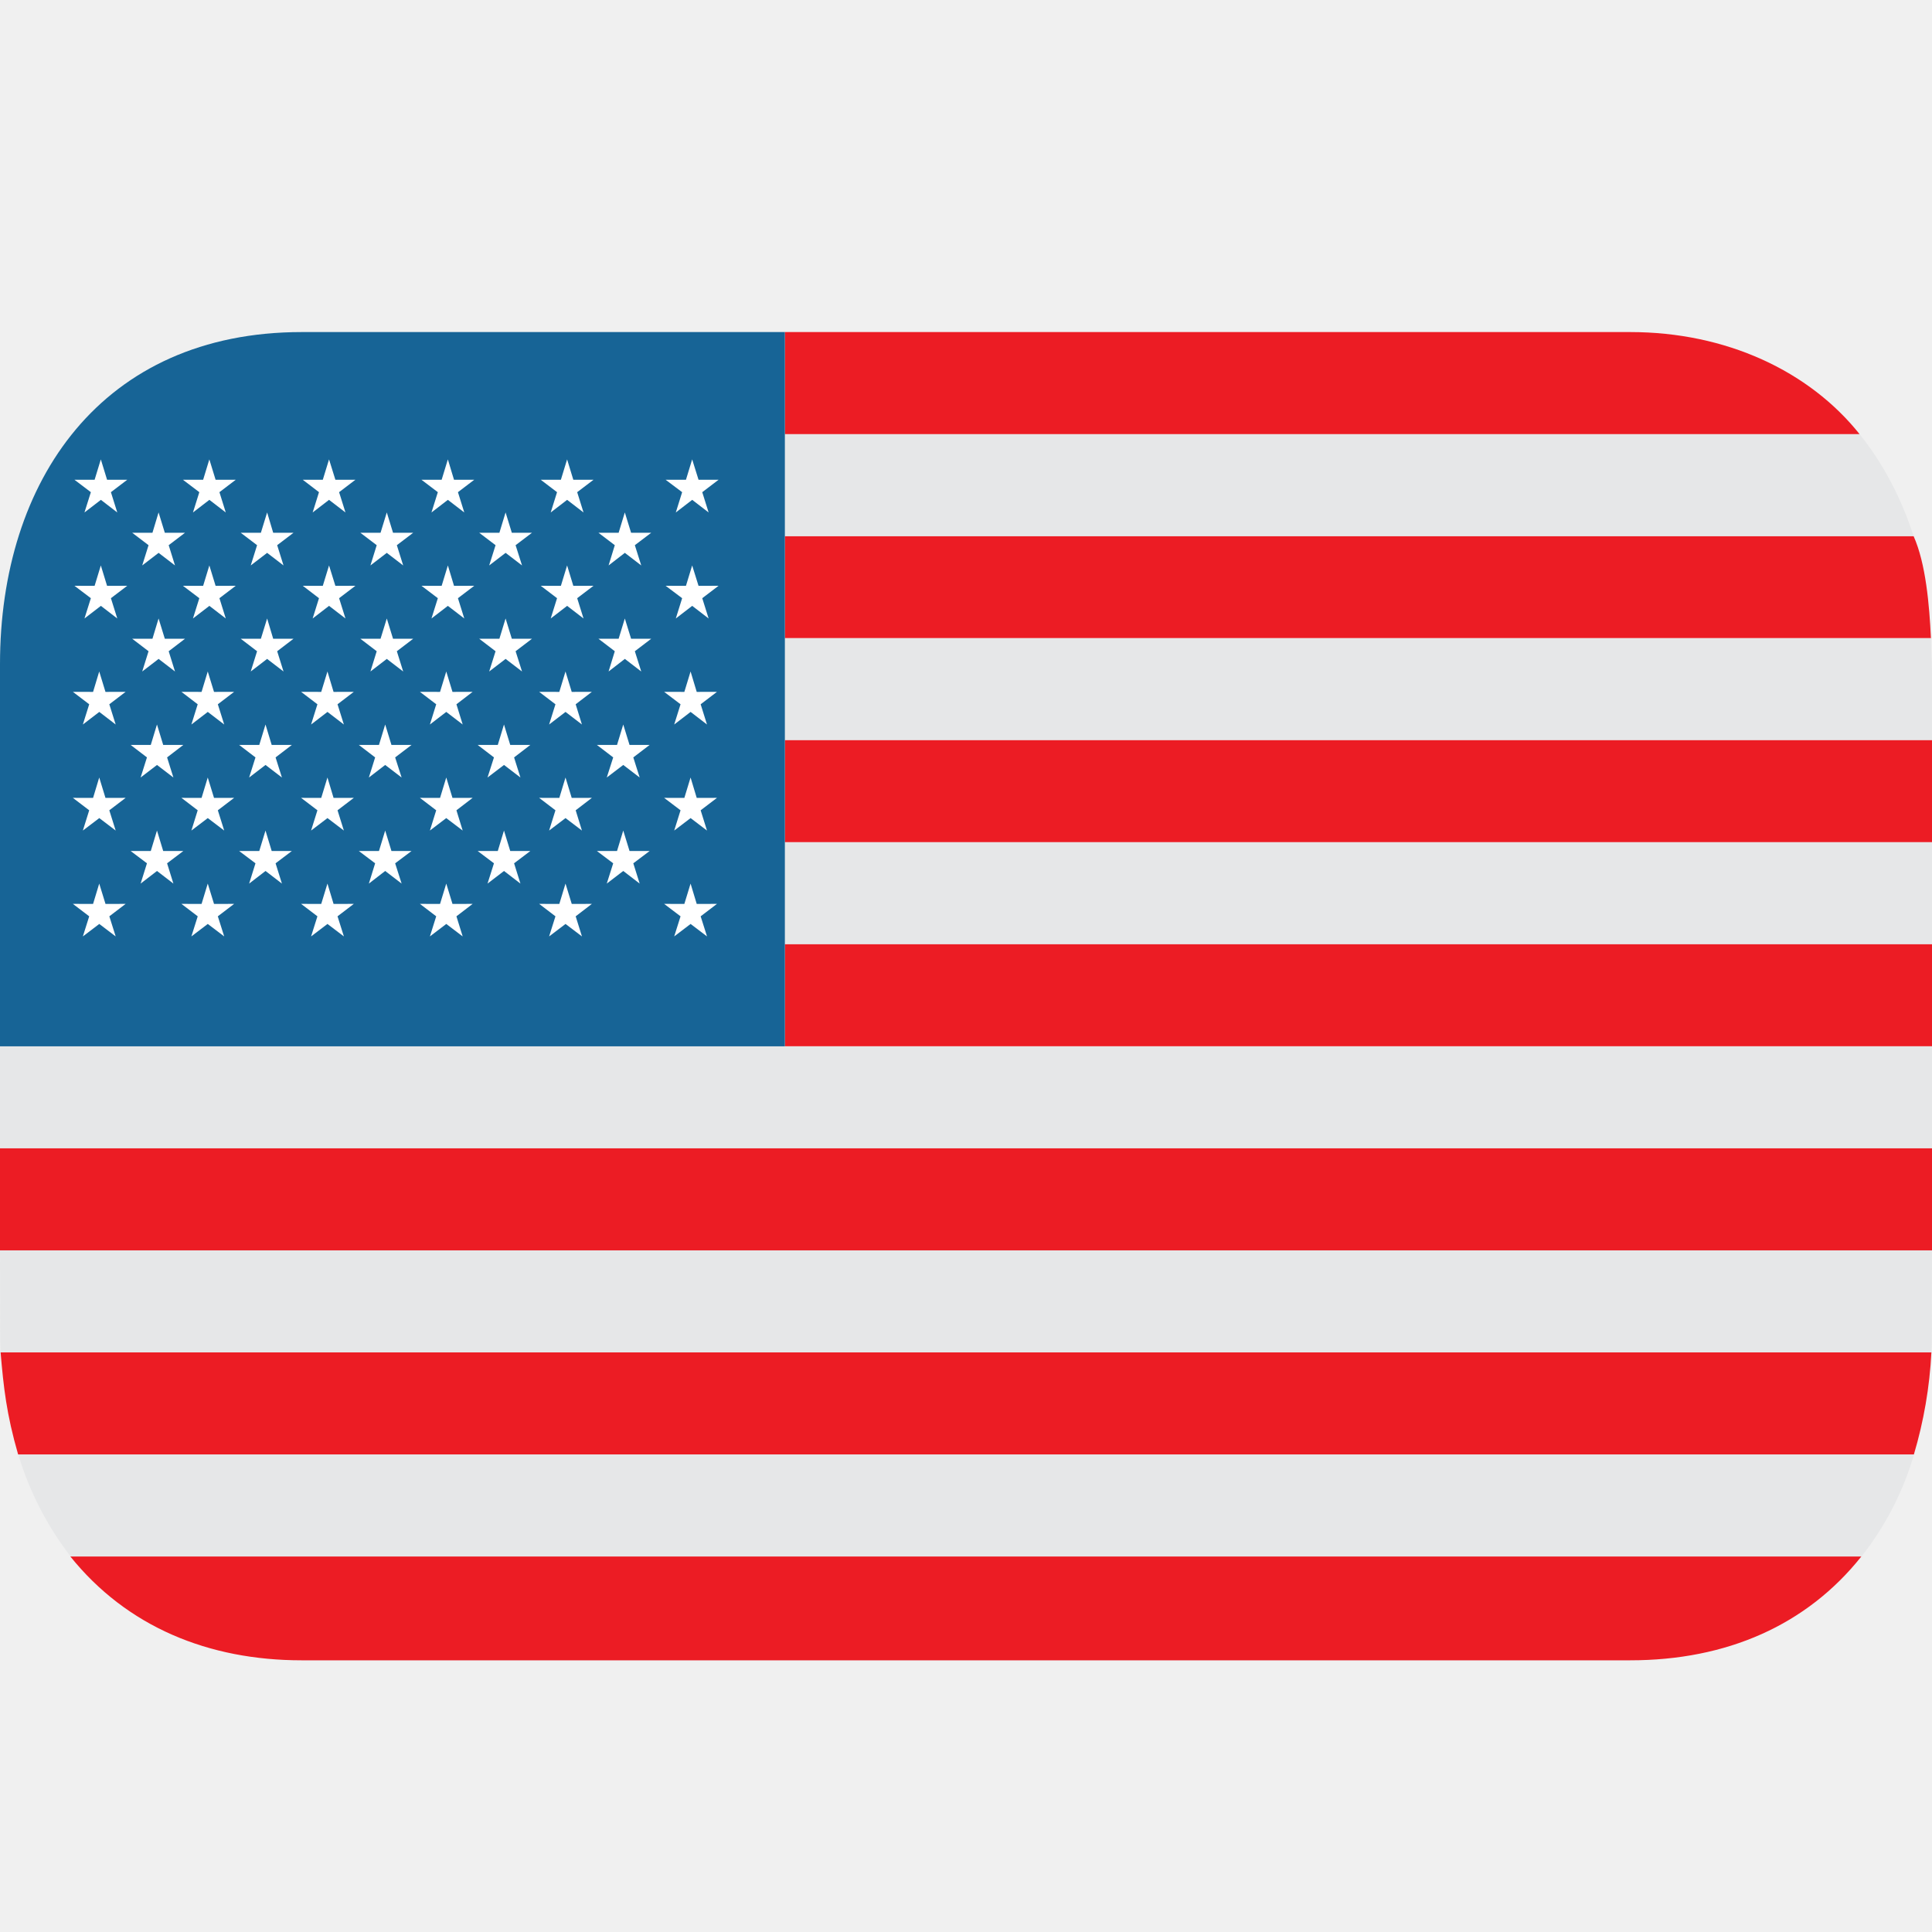
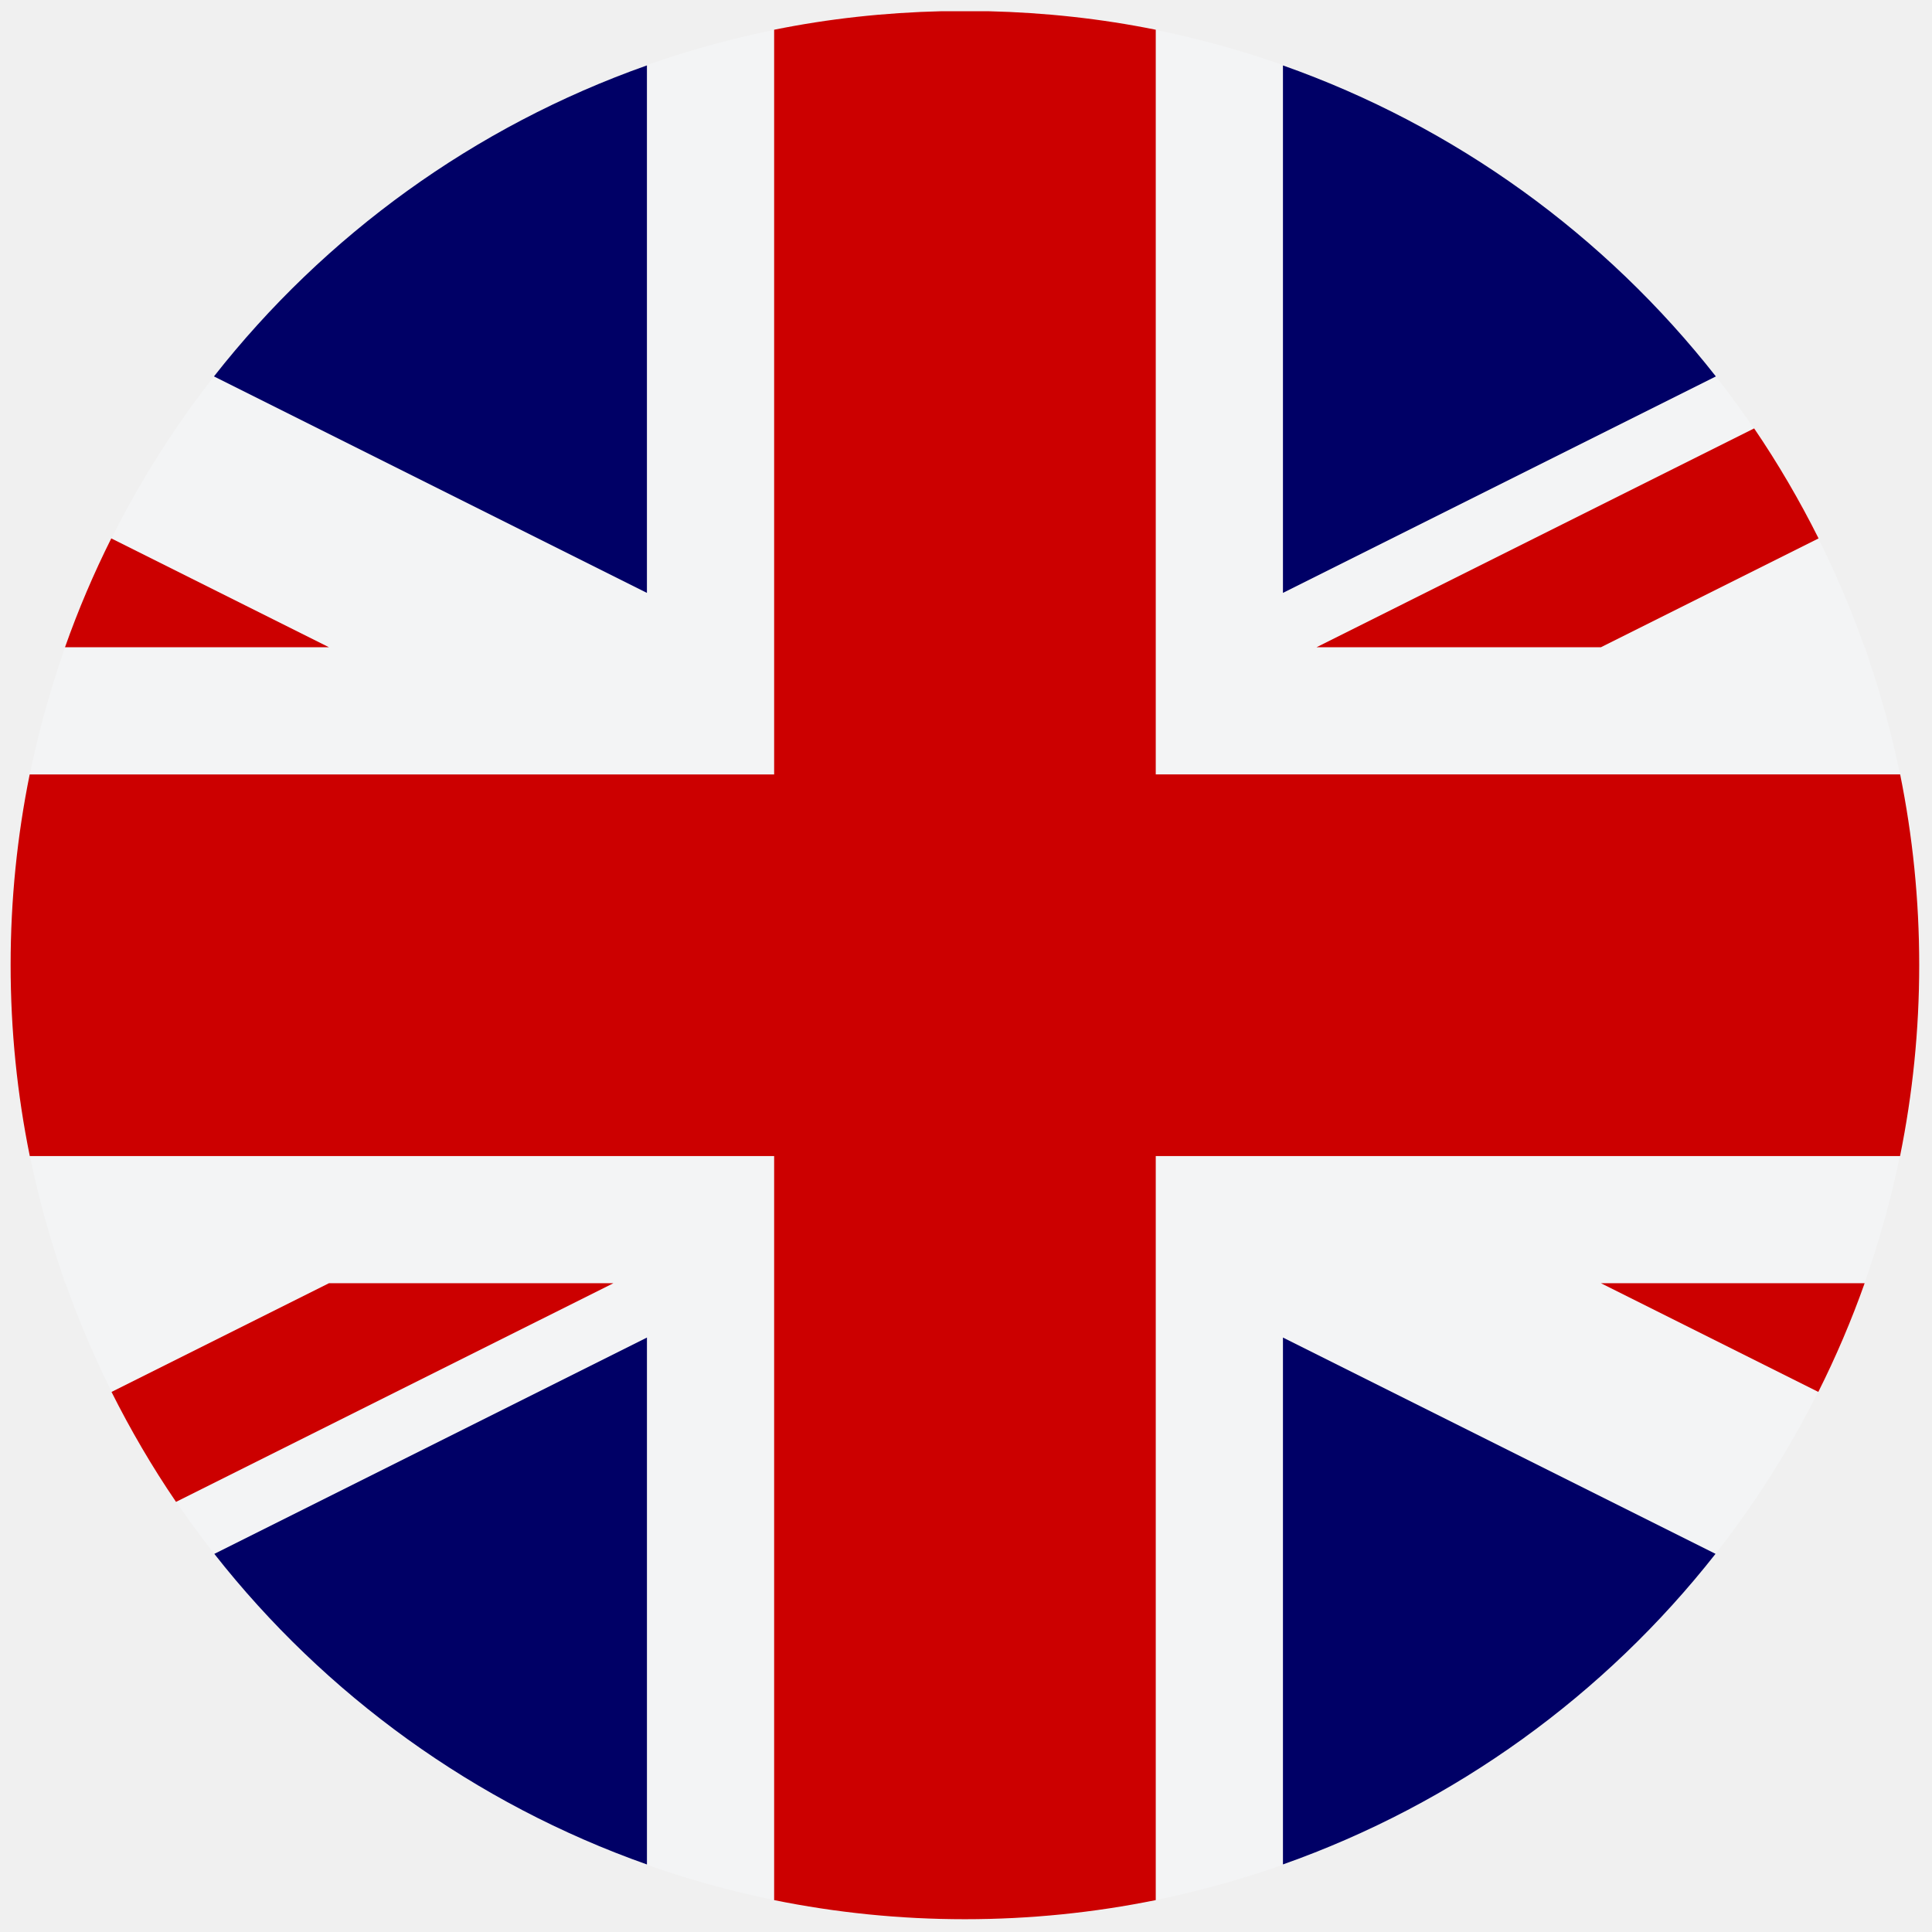
- <svg xmlns="http://www.w3.org/2000/svg" viewBox="0 0 64 64" width="24" height="24" style="opacity:1;">
-   <path fill="#ec1c24" d="M26 17.76v3.38h37.965c-.053-1.09-.167-2.468-.575-3.38" />
-   <path fill="#e6e7e8" d="M61.6 14.38H26v3.38h37.39c-.406-1.261-1.01-2.411-1.79-3.38" />
-   <path fill="#ec1c24" d="M54 11H26v3.38h35.6C59.931 12.29 57.184 11 54 11" />
-   <path fill="#e6e7e8" d="M63.965 21.14H26v3.38h38v-2.253c0-.201-.013-.397-.019-.594c-.004-.054-.01-.193-.016-.533" />
-   <path fill="#ec1c24" d="M26 27.9h38v-3.38H26z" />
-   <path fill="#e6e7e8" d="M26 31.28h38V27.9H26z" />
-   <path fill="#ec1c24" d="M26 31.28h38v3.38H26z" />
-   <path fill="#e6e7e8" d="M0 34.66v3.38h64v-3.38H26z" />
-   <path fill="#ec1c24" d="M0 38.04h64v3.38H0z" />
-   <path fill="#e6e7e8" d="M.005 43.499s-.009.819.015 1.301h63.96c.028-.494.015-1.301.015-1.301L64 41.42H0z" />
-   <path fill="#ec1c24" d="M10 55h44c3.193 0 5.847-1.16 7.66-3.44H2.33C4.202 53.89 6.906 55 9.995 55" />
-   <path fill="#e6e7e8" d="M2.335 51.56h59.33a10 10 0 0 0 1.74-3.38H.605a10.4 10.4 0 0 0 1.735 3.38" />
-   <path fill="#ec1c24" d="M.6 48.18h62.8a14.4 14.4 0 0 0 .58-3.38H.02c.099 1.156.191 2.029.58 3.38" />
-   <path fill="#176496" d="M26 11H10C3.373 11 0 15.925 0 22v12.66h26z" />
-   <path fill="#fff" d="m2.798 16.976l.544-.418l.543.418l-.211-.672l.541-.411h-.668l-.207-.675l-.206.675h-.667l.543.411zm3.594 0l.544-.418l.543.418l-.21-.672l.54-.411h-.667l-.207-.675l-.206.675H6.06l.543.411zm3.965 0l.543-.418l.544.418l-.211-.672l.54-.411h-.663l-.21-.675l-.207.675h-.663l.537.411zm3.936 0l.543-.418l.544.418l-.21-.672l.54-.411h-.67l-.204-.675l-.206.675h-.668l.542.411zm3.95 0l.544-.418l.543.418l-.21-.672l.541-.411h-.669l-.206-.675l-.206.675h-.667l.54.411zM4.711 18.731l.543-.417l.543.417l-.209-.671l.54-.411H5.46l-.207-.674l-.203.674h-.67l.541.411zm3.595 0l.543-.417l.543.417l-.21-.671l.54-.411H9.05l-.201-.674l-.207.674h-.667l.541.411zm3.965 0l.542-.417l.543.417l-.21-.671l.541-.411h-.667l-.207-.674l-.207.674h-.668l.541.411zm3.934 0l.544-.417l.544.417l-.213-.671l.542-.411h-.667l-.207-.674l-.205.674h-.668l.541.411zm3.955 0l.539-.417l.543.417l-.212-.671l.542-.411h-.666l-.208-.674l-.205.674h-.668l.541.411zm2.227-1.755l.543-.418l.544.418l-.211-.672l.54-.411h-.663l-.211-.675l-.206.675h-.673l.547.411zM2.745 31.02l.544-.413l.543.413l-.21-.666l.54-.412l-.667.002l-.208-.674l-.204.674l-.669-.002l.541.412zm3.595 0l.543-.413l.544.413l-.211-.666l.54-.412l-.666.002l-.208-.674l-.205.674l-.667-.002l.54.412zm3.965 0l.543-.413l.544.413l-.211-.666l.54-.412l-.671.002l-.203-.674l-.206.674l-.667-.002l.541.412zm3.936 0l.543-.413l.543.413l-.207-.666l.537-.412l-.668.002l-.206-.674l-.206.674l-.667-.002l.54.412zm3.949 0l.544-.413l.544.413l-.208-.666l.537-.412l-.667.002l-.207-.674l-.205.674l-.668-.002l.54.412zm4.144 0l.543-.413l.544.413l-.211-.666l.541-.412l-.671.002l-.204-.674l-.206.674l-.67-.002l.544.412zM2.798 20.488l.544-.418l.543.418l-.211-.672l.541-.411l-.668.002l-.207-.676l-.206.676l-.667-.002l.543.411zm3.594 0l.544-.418l.543.418l-.21-.672l.54-.411l-.667.002l-.207-.676l-.206.676l-.669-.002l.543.411zm3.965 0l.543-.418l.544.418l-.211-.672l.54-.411l-.663.002l-.21-.676l-.207.676l-.663-.002l.537.411zm3.936 0l.543-.418l.544.418l-.21-.672l.54-.411l-.67.002l-.204-.676l-.206.676l-.668-.002l.542.411zm3.95 0l.544-.418l.543.418l-.21-.672l.541-.411l-.669.002l-.206-.676l-.206.676l-.667-.002l.54.411zM4.711 22.244l.543-.417l.543.417l-.209-.671l.54-.413H5.46l-.207-.672l-.203.672h-.67l.541.413zm3.595 0l.543-.417l.543.417l-.21-.671l.54-.413H9.05l-.201-.672l-.207.672h-.667l.541.413zm3.965 0l.542-.417l.543.417l-.21-.671l.541-.413h-.667l-.207-.672l-.207.672h-.668l.541.413zm3.934 0l.544-.417l.544.417l-.213-.671l.542-.413h-.667l-.207-.672l-.205.672h-.668l.541.413zm3.955 0l.539-.417l.543.417l-.212-.671l.542-.413h-.666l-.208-.672l-.205.672h-.668l.541.413zm2.227-1.756l.543-.418l.544.418l-.211-.672l.54-.411l-.663.002l-.211-.676l-.206.676l-.673-.002l.547.411zM2.745 24l.544-.417l.543.417l-.211-.67l.541-.412l-.668.002l-.207-.676l-.204.676l-.669-.002l.541.412zm3.595 0l.543-.417l.544.417l-.211-.67l.54-.412l-.666.002l-.208-.676l-.205.676l-.667-.002l.539.412zm3.965 0l.543-.417l.543.417l-.21-.67l.54-.412l-.671.002l-.203-.676l-.206.676l-.667-.002l.541.412zm3.936 0l.542-.417l.544.417l-.207-.67l.537-.412l-.668.002l-.206-.676l-.206.676l-.667-.002l.54.412zm3.949 0l.544-.417l.543.417l-.207-.67l.537-.412l-.668.002l-.206-.676l-.205.676l-.668-.002l.54.412zM4.658 25.756l.543-.416l.543.416l-.209-.666l.539-.414h-.668L5.2 24l-.205.676h-.668l.541.414zm3.595 0l.543-.416l.543.416l-.21-.666l.54-.414H9L8.795 24l-.206.676h-.668l.542.414zm3.966 0l.541-.416l.544.416l-.214-.666l.544-.414h-.667L12.76 24l-.206.676h-.668l.541.414zm3.931 0l.546-.416l.544.416l-.21-.666l.539-.414h-.667L16.695 24l-.205.676h-.668l.541.414zm3.95 0l.546-.416l.544.416l-.211-.666l.542-.414h-.667L20.646 24l-.206.676h-.668l.541.414zM22.334 24l.543-.417l.543.417l-.21-.67l.541-.412l-.671.002l-.204-.676l-.206.676l-.67-.002l.544.412zM2.745 27.513l.544-.413l.543.413l-.211-.671l.541-.412l-.668.002l-.207-.676l-.204.676l-.669-.002l.541.412zm3.595 0l.543-.413l.544.413l-.211-.671l.54-.412l-.666.002l-.208-.676l-.205.676l-.667-.002l.539.412zm3.965 0l.543-.413l.543.413l-.21-.671l.54-.412l-.671.002l-.203-.676l-.206.676l-.667-.002l.541.412zm3.936 0l.542-.413l.544.413l-.207-.671l.537-.412l-.668.002l-.206-.676l-.206.676l-.667-.002l.54.412zm3.949 0l.544-.413l.543.413l-.207-.671l.537-.412l-.668.002l-.206-.676l-.205.676l-.668-.002l.54.412zM4.658 29.27l.543-.418l.543.418l-.209-.672l.539-.408h-.668l-.206-.677l-.205.677h-.668l.541.408zm3.595 0l.543-.418l.543.418l-.21-.672l.54-.408H9l-.205-.677l-.206.677h-.668l.542.408zm3.966 0l.541-.418l.544.418l-.214-.672l.544-.408h-.667l-.207-.677l-.206.677h-.668l.541.408zm3.931 0l.546-.418l.544.418l-.21-.672l.539-.408h-.667l-.207-.677l-.205.677h-.668l.541.408zm3.95 0l.546-.418l.544.418l-.211-.672l.542-.408h-.667l-.208-.677l-.206.677h-.668l.541.408zm2.234-1.757l.543-.413l.543.413l-.21-.671l.541-.412l-.671.002l-.204-.676l-.206.676l-.67-.002l.544.412z" />
+ <svg xmlns="http://www.w3.org/2000/svg" version="1.1" width="256" height="256" viewBox="0 0 256 256" xml:space="preserve">
+   <g style="stroke: none; stroke-width: 0; stroke-dasharray: none; stroke-linecap: butt; stroke-linejoin: miter; stroke-miterlimit: 10; fill: none; fill-rule: nonzero; opacity: 1;" transform="translate(1.406593 1.406593) scale(2.81 2.81)">
+     <path d="M 88.35 57.052 c 0.034 -0.123 0.076 -0.243 0.109 -0.367 l -0.004 -0.002 C 89.457 52.957 90 49.043 90 45 c 0 -4.033 -0.54 -7.938 -1.538 -11.657 l 0.004 -0.002 c -0.039 -0.146 -0.088 -0.289 -0.128 -0.434 c -0.137 -0.492 -0.28 -0.982 -0.434 -1.468 c -0.081 -0.257 -0.167 -0.512 -0.253 -0.768 c -0.073 -0.217 -0.139 -0.437 -0.215 -0.653 h -0.015 c -1.645 -4.653 -4.021 -8.96 -7.01 -12.768 L 59.997 27.458 V 2.57 c -4.368 -1.544 -9.046 -2.427 -13.915 -2.542 h -2.164 c -4.868 0.115 -9.545 0.998 -13.913 2.541 v 24.889 L 9.589 17.249 c -2.989 3.809 -5.366 8.116 -7.01 12.769 H 2.564 c -0.076 0.216 -0.143 0.436 -0.216 0.653 c -0.086 0.255 -0.172 0.509 -0.253 0.765 c -0.154 0.486 -0.297 0.977 -0.434 1.47 c -0.04 0.145 -0.089 0.287 -0.128 0.432 l 0.004 0.002 C 0.54 37.061 0 40.966 0 45 c 0 4.043 0.543 7.957 1.545 11.684 l -0.004 0.002 c 0.033 0.123 0.074 0.242 0.108 0.365 c 0.146 0.524 0.298 1.046 0.462 1.562 c 0.075 0.236 0.154 0.47 0.233 0.705 c 0.077 0.231 0.148 0.464 0.229 0.693 H 2.59 c 1.647 4.651 4.025 8.955 7.016 12.761 l 20.4 -10.2 v 24.86 C 34.697 89.089 39.741 90 45 90 c 5.26 0 10.305 -0.911 14.997 -2.57 V 62.572 l 20.398 10.199 c 2.991 -3.806 5.368 -8.11 7.015 -12.76 h 0.015 c 0.081 -0.229 0.152 -0.463 0.23 -0.694 c 0.079 -0.234 0.158 -0.468 0.233 -0.704 C 88.052 58.096 88.205 57.575 88.35 57.052 z" style="stroke: none; stroke-width: 1; stroke-dasharray: none; stroke-linecap: butt; stroke-linejoin: miter; stroke-miterlimit: 10; fill: rgb(243,244,245); fill-rule: nonzero; opacity: 1;" transform=" matrix(1 0 0 1 0 0) " stroke-linecap="round" />
+     <path d="M 53.999 0.902 c -2.565 -0.521 -5.213 -0.81 -7.917 -0.874 h -2.164 c -2.703 0.064 -5.35 0.354 -7.914 0.874 v 35.116 H 0.899 C 0.311 38.92 0 41.924 0 45 c 0 3.087 0.312 6.1 0.904 9.012 h 35.1 v 35.087 C 38.911 89.689 41.919 90 45 90 c 3.082 0 6.091 -0.311 8.999 -0.902 V 54.012 h 35.097 C 89.688 51.1 90 48.087 90 45 c 0 -3.076 -0.311 -6.08 -0.899 -8.983 H 53.999 V 0.902 z" style="stroke: none; stroke-width: 1; stroke-dasharray: none; stroke-linecap: butt; stroke-linejoin: miter; stroke-miterlimit: 10; fill: rgb(204,0,0); fill-rule: nonzero; opacity: 1;" transform=" matrix(1 0 0 1 0 0) " stroke-linecap="round" />
+     <path d="M 85.242 65.135 c 0.829 -1.653 1.56 -3.363 2.184 -5.125 H 74.993 L 85.242 65.135 z" style="stroke: none; stroke-width: 1; stroke-dasharray: none; stroke-linecap: butt; stroke-linejoin: miter; stroke-miterlimit: 10; fill: rgb(204,0,0); fill-rule: nonzero; opacity: 1;" transform=" matrix(1 0 0 1 0 0) " stroke-linecap="round" />
+     <path d="M 82.216 19.701 L 61.581 30.019 h 13.412 l 10.261 -5.131 C 84.353 23.088 83.341 21.354 82.216 19.701 z" style="stroke: none; stroke-width: 1; stroke-dasharray: none; stroke-linecap: butt; stroke-linejoin: miter; stroke-miterlimit: 10; fill: rgb(204,0,0); fill-rule: nonzero; opacity: 1;" transform=" matrix(1 0 0 1 0 0) " stroke-linecap="round" />
+     <path d="M 4.747 24.887 c -0.829 1.655 -1.559 3.368 -2.182 5.132 H 15.01 L 4.747 24.887 z" style="stroke: none; stroke-width: 1; stroke-dasharray: none; stroke-linecap: butt; stroke-linejoin: miter; stroke-miterlimit: 10; fill: rgb(204,0,0); fill-rule: nonzero; opacity: 1;" transform=" matrix(1 0 0 1 0 0) " stroke-linecap="round" />
+     <path d="M 7.8 70.321 L 28.422 60.01 H 15.01 L 4.758 65.136 C 5.661 66.936 6.674 68.67 7.8 70.321 z" style="stroke: none; stroke-width: 1; stroke-dasharray: none; stroke-linecap: butt; stroke-linejoin: miter; stroke-miterlimit: 10; fill: rgb(204,0,0); fill-rule: nonzero; opacity: 1;" transform=" matrix(1 0 0 1 0 0) " stroke-linecap="round" />
+     <path d="M 9.605 72.771" style="stroke: none; stroke-width: 1; stroke-dasharray: none; stroke-linecap: butt; stroke-linejoin: miter; stroke-miterlimit: 10; fill: rgb(0,0,102); fill-rule: nonzero; opacity: 1;" transform=" matrix(1 0 0 1 0 0) " stroke-linecap="round" />
+     <path d="M 80.412 17.251" style="stroke: none; stroke-width: 1; stroke-dasharray: none; stroke-linecap: butt; stroke-linejoin: miter; stroke-miterlimit: 10; fill: rgb(0,0,102); fill-rule: nonzero; opacity: 1;" transform=" matrix(1 0 0 1 0 0) " stroke-linecap="round" />
+     <path d="M 80.395 72.77" style="stroke: none; stroke-width: 1; stroke-dasharray: none; stroke-linecap: butt; stroke-linejoin: miter; stroke-miterlimit: 10; fill: rgb(0,0,102); fill-rule: nonzero; opacity: 1;" transform=" matrix(1 0 0 1 0 0) " stroke-linecap="round" />
+     <path d="M 9.589 17.25" style="stroke: none; stroke-width: 1; stroke-dasharray: none; stroke-linecap: butt; stroke-linejoin: miter; stroke-miterlimit: 10; fill: rgb(0,0,102); fill-rule: nonzero; opacity: 1;" transform=" matrix(1 0 0 1 0 0) " stroke-linecap="round" />
+     <path d="M 9.589 17.249 l 20.416 10.208 v -3.99 V 2.584 C 21.874 5.458 14.813 10.593 9.589 17.249 z" style="stroke: none; stroke-width: 1; stroke-dasharray: none; stroke-linecap: butt; stroke-linejoin: miter; stroke-miterlimit: 10; fill: rgb(0,0,102); fill-rule: nonzero; opacity: 1;" transform=" matrix(1 0 0 1 0 0) " stroke-linecap="round" />
+     <path d="M 59.997 2.585 v 22.302 v 2.57 L 80.411 17.25 C 75.188 10.594 68.128 5.459 59.997 2.585 z" style="stroke: none; stroke-width: 1; stroke-dasharray: none; stroke-linecap: butt; stroke-linejoin: miter; stroke-miterlimit: 10; fill: rgb(0,0,102); fill-rule: nonzero; opacity: 1;" transform=" matrix(1 0 0 1 0 0) " stroke-linecap="round" />
+     <path d="M 30.006 72.77 V 62.572 l -20.4 10.2 c 5.222 6.646 12.276 11.774 20.4 14.646 V 72.77 z" style="stroke: none; stroke-width: 1; stroke-dasharray: none; stroke-linecap: butt; stroke-linejoin: miter; stroke-miterlimit: 10; fill: rgb(0,0,102); fill-rule: nonzero; opacity: 1;" transform=" matrix(1 0 0 1 0 0) " stroke-linecap="round" />
+     <path d="M 59.997 62.572 v 9.296 v 15.548 c 8.123 -2.872 15.176 -8 20.398 -14.646 L 59.997 62.572 z" style="stroke: none; stroke-width: 1; stroke-dasharray: none; stroke-linecap: butt; stroke-linejoin: miter; stroke-miterlimit: 10; fill: rgb(0,0,102); fill-rule: nonzero; opacity: 1;" transform=" matrix(1 0 0 1 0 0) " stroke-linecap="round" />
+   </g>
</svg>
